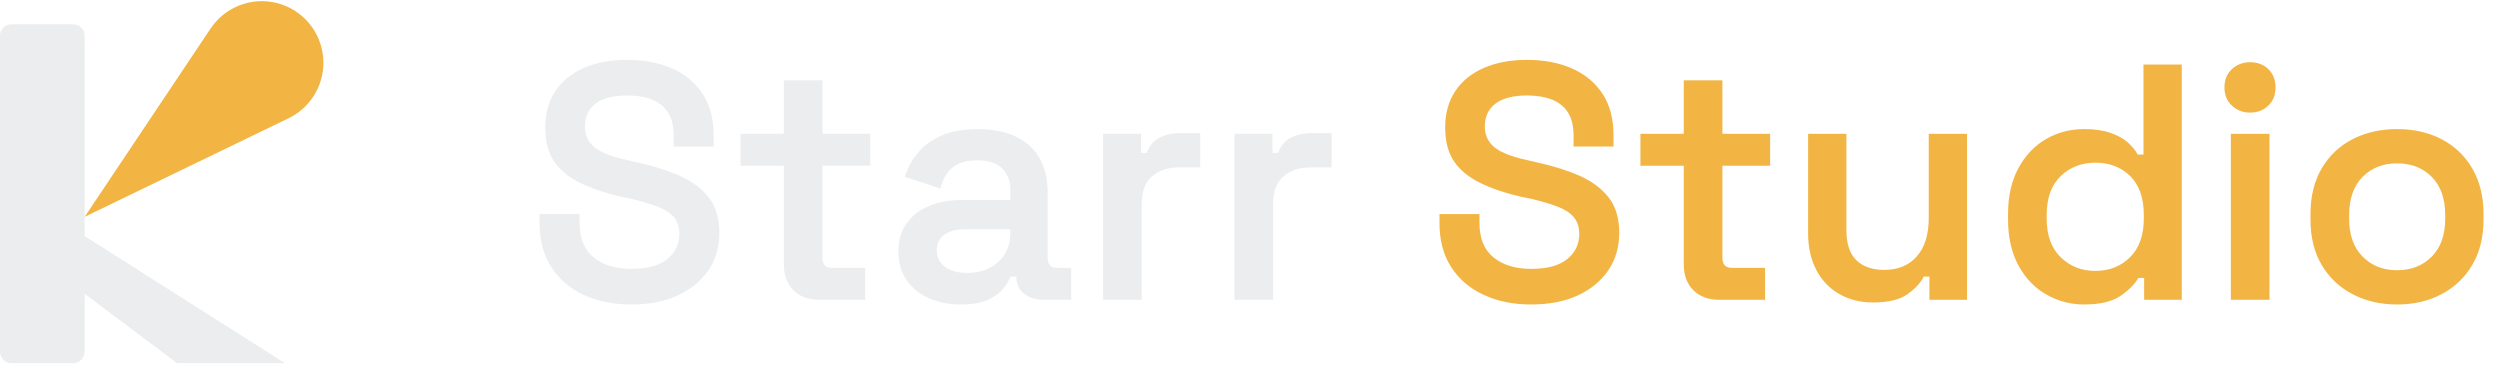
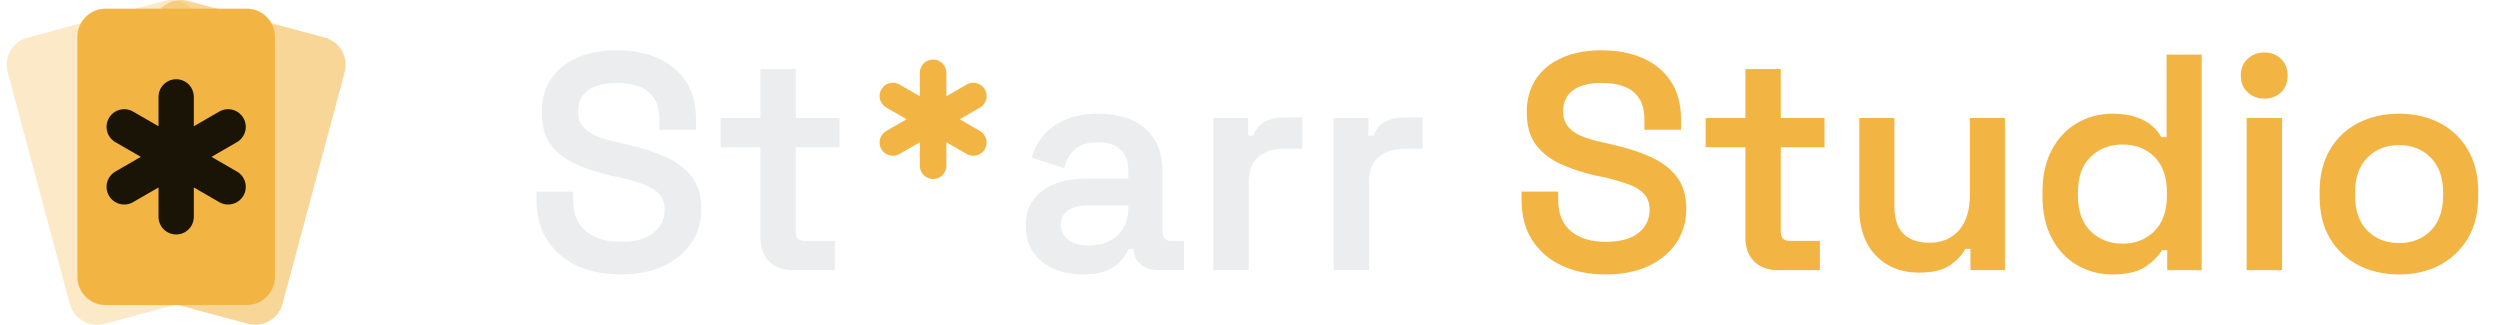
- <svg xmlns="http://www.w3.org/2000/svg" viewBox="8.94 4.81 223.19 32.32" width="446" height="65" role="img" aria-label="Starr Studio">
+ <svg xmlns="http://www.w3.org/2000/svg" viewBox="5.49 6.03 242.27 31.64" width="485" height="63" role="img" aria-label="Starr Studio">
  <g transform="scale(0.6875)">
-     <path fill="#ecedee" d="M14.5 10H22.5A1.5 1.5 0 0 1 24 11.5V37.5L50 54H36L24 45V52.5A1.5 1.5 0 0 1 22.5 54H14.5A1.5 1.5 0 0 1 13 52.5V11.5A1.5 1.5 0 0 1 14.5 10Z" />
-     <path fill="#f2b544" d="M24 35L40.35 10.55A8 8 0 1 1 50.48 22.2Z" />
+     <path fill="#f2b544" opacity="0.3" d="M10.95 14.09L30.27 8.91A4 4 0 0 1 35.17 11.74L43.97 44.58A4 4 0 0 1 41.14 49.48L21.82 54.66A4 4 0 0 1 16.92 51.83L8.12 18.99A4 4 0 0 1 10.95 14.09Z" />
+     <path fill="#f2b544" opacity="0.55" d="M33.73 8.91L53.05 14.09A4 4 0 0 1 55.88 18.99L47.08 51.83A4 4 0 0 1 42.18 54.66L22.86 49.48A4 4 0 0 1 20.03 44.58L28.83 11.74A4 4 0 0 1 33.73 8.91Z" />
+     <path fill="#f2b544" d="M22 10L42 10A4 4 0 0 1 46 14L46 48A4 4 0 0 1 42 52L22 52A4 4 0 0 1 18 48L18 14A4 4 0 0 1 22 10Z" />
+     <path fill="#1a1406" d="M29.5 22.5L29.5 39.5A2.5 2.5 0 0 0 34.5 39.5L34.5 22.5A2.5 2.5 0 0 0 29.5 22.5ZM38.11 24.58L23.39 33.08A2.5 2.5 0 0 0 25.89 37.42L40.61 28.92A2.5 2.5 0 0 0 38.11 24.58ZM40.61 33.08L25.89 24.58A2.5 2.5 0 0 0 23.39 28.92L38.11 37.42A2.5 2.5 0 0 0 40.61 33.08Z" />
  </g>
-   <path fill="#ecedee" d="M65.3 31.89Q62.9 31.89 61.05 31.03Q59.21 30.18 58.16 28.56Q57.11 26.94 57.11 24.6V23.82H60.68V24.6Q60.68 26.67 61.94 27.69Q63.2 28.71 65.3 28.71Q67.43 28.71 68.51 27.84Q69.59 26.97 69.59 25.59Q69.59 24.66 69.08 24.07Q68.57 23.49 67.59 23.13Q66.62 22.77 65.24 22.44L64.34 22.26Q62.27 21.78 60.75 21.04Q59.24 20.31 58.43 19.14Q57.62 17.97 57.62 16.08Q57.62 14.19 58.52 12.84Q59.42 11.49 61.07 10.77Q62.72 10.05 64.94 10.05Q67.16 10.05 68.9 10.8Q70.64 11.55 71.65 13.05Q72.65 14.55 72.65 16.8V17.79H69.08V16.8Q69.08 15.51 68.57 14.73Q68.06 13.95 67.13 13.59Q66.2 13.23 64.94 13.23Q63.08 13.23 62.12 13.95Q61.16 14.67 61.16 15.99Q61.16 16.83 61.59 17.41Q62.03 18 62.89 18.37Q63.74 18.75 65.03 19.02L65.93 19.23Q68.09 19.71 69.71 20.44Q71.33 21.18 72.25 22.38Q73.16 23.58 73.16 25.5Q73.16 27.39 72.19 28.83Q71.21 30.27 69.45 31.08Q67.7 31.89 65.3 31.89ZM82.07 31.47Q80.63 31.47 79.77 30.61Q78.92 29.76 78.92 28.29V19.5H75.05V16.65H78.92V11.88H82.37V16.65H86.63V19.5H82.37V27.72Q82.37 28.62 83.21 28.62H86.18V31.47ZM94.7 31.89Q93.14 31.89 91.88 31.33Q90.62 30.78 89.89 29.73Q89.15 28.68 89.15 27.15Q89.15 25.65 89.89 24.63Q90.62 23.61 91.91 23.08Q93.2 22.56 94.85 22.56H99.14V21.66Q99.14 20.49 98.42 19.75Q97.7 19.02 96.17 19.02Q94.67 19.02 93.91 19.72Q93.14 20.43 92.9 21.54L89.72 20.49Q90.08 19.32 90.88 18.36Q91.67 17.4 92.99 16.81Q94.31 16.23 96.23 16.23Q99.14 16.23 100.81 17.68Q102.47 19.14 102.47 21.9V27.72Q102.47 28.62 103.31 28.62H104.57V31.47H102.14Q101.06 31.47 100.37 30.93Q99.68 30.39 99.68 29.46V29.4H99.17Q98.99 29.82 98.54 30.42Q98.09 31.02 97.18 31.45Q96.26 31.89 94.7 31.89ZM95.27 29.07Q96.98 29.07 98.06 28.09Q99.14 27.12 99.14 25.47V25.17H95.06Q93.95 25.17 93.26 25.65Q92.57 26.13 92.57 27.06Q92.57 27.96 93.29 28.51Q94.01 29.07 95.27 29.07ZM107.42 31.47V16.65H110.81V18.36H111.32Q111.65 17.43 112.43 17.01Q113.21 16.59 114.29 16.59H116.09V19.65H114.23Q112.73 19.65 111.8 20.44Q110.87 21.24 110.87 22.89V31.47ZM119.15 31.47V16.65H122.54V18.36H123.05Q123.38 17.43 124.16 17.01Q124.94 16.59 126.02 16.59H127.82V19.65H125.96Q124.46 19.65 123.53 20.44Q122.6 21.24 122.6 22.89V31.47Z" />
-   <path fill="#f2b544" d="M145.64 31.89Q143.24 31.89 141.4 31.03Q139.55 30.18 138.5 28.56Q137.45 26.94 137.45 24.6V23.82H141.02V24.6Q141.02 26.67 142.28 27.69Q143.54 28.71 145.64 28.71Q147.77 28.71 148.85 27.84Q149.93 26.97 149.93 25.59Q149.93 24.66 149.42 24.07Q148.91 23.49 147.94 23.13Q146.96 22.77 145.58 22.44L144.68 22.26Q142.61 21.78 141.1 21.04Q139.58 20.31 138.77 19.14Q137.96 17.97 137.96 16.08Q137.96 14.19 138.86 12.84Q139.76 11.49 141.41 10.77Q143.06 10.05 145.28 10.05Q147.5 10.05 149.24 10.8Q150.98 11.55 151.99 13.05Q152.99 14.55 152.99 16.8V17.79H149.42V16.8Q149.42 15.51 148.91 14.73Q148.4 13.95 147.47 13.59Q146.54 13.23 145.28 13.23Q143.42 13.23 142.46 13.95Q141.5 14.67 141.5 15.99Q141.5 16.83 141.94 17.41Q142.37 18 143.23 18.37Q144.08 18.75 145.37 19.02L146.27 19.23Q148.43 19.71 150.05 20.44Q151.67 21.18 152.59 22.38Q153.5 23.58 153.5 25.5Q153.5 27.39 152.53 28.83Q151.55 30.27 149.8 31.08Q148.04 31.89 145.64 31.89ZM162.41 31.47Q160.97 31.47 160.11 30.61Q159.26 29.76 159.26 28.29V19.5H155.39V16.65H159.26V11.88H162.71V16.65H166.97V19.5H162.71V27.72Q162.71 28.62 163.55 28.62H166.52V31.47ZM176.15 31.71Q174.44 31.71 173.12 30.94Q171.8 30.18 171.08 28.78Q170.36 27.39 170.36 25.53V16.65H173.78V25.26Q173.78 27.06 174.66 27.93Q175.55 28.8 177.17 28.8Q179 28.8 180.06 27.6Q181.13 26.4 181.13 24.15V16.65H184.55V31.47H181.19V29.4H180.68Q180.29 30.21 179.25 30.96Q178.22 31.71 176.15 31.71ZM194.99 31.89Q193.19 31.89 191.63 31Q190.07 30.12 189.14 28.41Q188.21 26.7 188.21 24.3V23.82Q188.21 21.42 189.14 19.71Q190.07 18 191.62 17.11Q193.16 16.23 194.99 16.23Q196.37 16.23 197.33 16.56Q198.29 16.89 198.88 17.4Q199.46 17.91 199.79 18.51H200.3V10.47H203.72V31.47H200.36V29.52H199.85Q199.31 30.42 198.2 31.15Q197.09 31.89 194.99 31.89ZM196.01 28.89Q197.87 28.89 199.1 27.67Q200.33 26.46 200.33 24.21V23.91Q200.33 21.63 199.12 20.43Q197.9 19.23 196.01 19.23Q194.15 19.23 192.91 20.43Q191.66 21.63 191.66 23.91V24.21Q191.66 26.46 192.91 27.67Q194.15 28.89 196.01 28.89ZM208.1 31.47V16.65H211.55V31.47ZM209.81 14.76Q208.88 14.76 208.2 14.14Q207.53 13.53 207.53 12.51Q207.53 11.49 208.2 10.87Q208.88 10.26 209.81 10.26Q210.8 10.26 211.44 10.87Q212.09 11.49 212.09 12.51Q212.09 13.53 211.44 14.14Q210.8 14.76 209.81 14.76ZM222.95 31.89Q220.73 31.89 218.97 30.97Q217.22 30.06 216.21 28.36Q215.21 26.67 215.21 24.3V23.82Q215.21 21.45 216.21 19.74Q217.22 18.03 218.97 17.13Q220.73 16.23 222.95 16.23Q225.17 16.23 226.91 17.13Q228.65 18.03 229.65 19.74Q230.66 21.45 230.66 23.82V24.3Q230.66 26.67 229.65 28.36Q228.65 30.06 226.91 30.97Q225.17 31.89 222.95 31.89ZM222.95 28.83Q224.84 28.83 226.04 27.61Q227.24 26.4 227.24 24.21V23.91Q227.24 21.72 226.04 20.5Q224.84 19.29 222.95 19.29Q221.06 19.29 219.86 20.5Q218.66 21.72 218.66 23.91V24.21Q218.66 26.4 219.86 27.61Q221.06 28.83 222.95 28.83Z" />
+   <path fill="#ecedee" d="M65.3 32.77Q62.9 32.77 61.05 31.92Q59.21 31.06 58.16 29.44Q57.11 27.82 57.11 25.48V24.7H60.68V25.48Q60.68 27.55 61.94 28.57Q63.2 29.59 65.3 29.59Q67.43 29.59 68.51 28.72Q69.59 27.85 69.59 26.47Q69.59 25.54 69.08 24.96Q68.57 24.37 67.59 24.01Q66.62 23.65 65.24 23.32L64.34 23.14Q62.27 22.66 60.75 21.93Q59.24 21.19 58.43 20.02Q57.62 18.85 57.62 16.96Q57.62 15.07 58.52 13.72Q59.42 12.37 61.07 11.65Q62.72 10.93 64.94 10.93Q67.16 10.93 68.9 11.68Q70.64 12.43 71.65 13.93Q72.65 15.43 72.65 17.68V18.67H69.08V17.68Q69.08 16.39 68.57 15.61Q68.06 14.83 67.13 14.47Q66.2 14.11 64.94 14.11Q63.08 14.11 62.12 14.83Q61.16 15.55 61.16 16.87Q61.16 17.71 61.59 18.3Q62.03 18.88 62.89 19.26Q63.74 19.63 65.03 19.9L65.93 20.11Q68.09 20.59 69.71 21.33Q71.33 22.06 72.25 23.26Q73.16 24.46 73.16 26.38Q73.16 28.27 72.19 29.71Q71.21 31.15 69.45 31.96Q67.7 32.77 65.3 32.77ZM82.07 32.35Q80.63 32.35 79.77 31.5Q78.92 30.64 78.92 29.17V20.38H75.05V17.53H78.92V12.76H82.37V17.53H86.63V20.38H82.37V28.6Q82.37 29.5 83.21 29.5H86.18V32.35ZM110.33 32.77Q108.77 32.77 107.51 32.22Q106.25 31.66 105.51 30.61Q104.78 29.56 104.78 28.03Q104.78 26.53 105.51 25.51Q106.25 24.49 107.54 23.97Q108.83 23.44 110.48 23.44H114.77V22.54Q114.77 21.37 114.05 20.64Q113.33 19.9 111.8 19.9Q110.3 19.9 109.53 20.61Q108.77 21.31 108.53 22.42L105.35 21.37Q105.71 20.2 106.5 19.24Q107.3 18.28 108.62 17.7Q109.94 17.11 111.86 17.11Q114.77 17.11 116.43 18.57Q118.1 20.02 118.1 22.78V28.6Q118.1 29.5 118.94 29.5H120.2V32.35H117.77Q116.69 32.35 116 31.81Q115.31 31.27 115.31 30.34V30.28H114.8Q114.62 30.7 114.17 31.3Q113.72 31.9 112.8 32.34Q111.89 32.77 110.33 32.77ZM110.9 29.95Q112.61 29.95 113.69 28.98Q114.77 28 114.77 26.35V26.05H110.69Q109.58 26.05 108.89 26.53Q108.2 27.01 108.2 27.94Q108.2 28.84 108.92 29.4Q109.64 29.95 110.9 29.95ZM123.05 32.35V17.53H126.44V19.24H126.95Q127.28 18.31 128.06 17.89Q128.84 17.47 129.92 17.47H131.72V20.53H129.86Q128.36 20.53 127.43 21.33Q126.5 22.12 126.5 23.77V32.35ZM134.78 32.35V17.53H138.17V19.24H138.68Q139.01 18.31 139.79 17.89Q140.57 17.47 141.65 17.47H143.45V20.53H141.59Q140.09 20.53 139.16 21.33Q138.23 22.12 138.23 23.77V32.35Z" />
+   <path fill="#f2b544" transform="translate(88.85 10.75) scale(0.2156)" d="M26 11L26 53A6 6 0 0 0 38 53L38 11A6 6 0 0 0 26 11ZM47.19 16.3L10.81 37.3A6 6 0 0 0 16.81 47.7L53.19 26.7A6 6 0 0 0 47.19 16.3ZM53.19 37.3L16.81 16.3A6 6 0 0 0 10.81 26.7L47.19 47.7A6 6 0 0 0 53.19 37.3Z" />
+   <path fill="#f2b544" d="M161.27 32.77Q158.87 32.77 157.02 31.92Q155.18 31.06 154.13 29.44Q153.08 27.82 153.08 25.48V24.7H156.65V25.48Q156.65 27.55 157.91 28.57Q159.17 29.59 161.27 29.59Q163.4 29.59 164.48 28.72Q165.56 27.85 165.56 26.47Q165.56 25.54 165.05 24.96Q164.54 24.37 163.56 24.01Q162.59 23.65 161.21 23.32L160.31 23.14Q158.24 22.66 156.72 21.93Q155.21 21.19 154.4 20.02Q153.59 18.85 153.59 16.96Q153.59 15.07 154.49 13.72Q155.39 12.37 157.04 11.65Q158.69 10.93 160.91 10.93Q163.13 10.93 164.87 11.68Q166.61 12.43 167.61 13.93Q168.62 15.43 168.62 17.68V18.67H165.05V17.68Q165.05 16.39 164.54 15.61Q164.03 14.83 163.1 14.47Q162.17 14.11 160.91 14.11Q159.05 14.11 158.09 14.83Q157.13 15.55 157.13 16.87Q157.13 17.71 157.56 18.3Q158 18.88 158.85 19.26Q159.71 19.63 161 19.9L161.9 20.11Q164.06 20.59 165.68 21.33Q167.3 22.06 168.21 23.26Q169.13 24.46 169.13 26.38Q169.13 28.27 168.15 29.71Q167.18 31.15 165.42 31.96Q163.67 32.77 161.27 32.77ZM178.04 32.35Q176.6 32.35 175.74 31.5Q174.89 30.64 174.89 29.17V20.38H171.02V17.53H174.89V12.76H178.34V17.53H182.6V20.38H178.34V28.6Q178.34 29.5 179.18 29.5H182.15V32.35ZM191.78 32.59Q190.07 32.59 188.75 31.83Q187.43 31.06 186.71 29.67Q185.99 28.27 185.99 26.41V17.53H189.41V26.14Q189.41 27.94 190.29 28.81Q191.18 29.68 192.8 29.68Q194.63 29.68 195.69 28.48Q196.76 27.28 196.76 25.03V17.53H200.18V32.35H196.82V30.28H196.31Q195.92 31.09 194.88 31.84Q193.85 32.59 191.78 32.59ZM210.62 32.77Q208.82 32.77 207.26 31.89Q205.7 31 204.77 29.29Q203.84 27.58 203.84 25.18V24.7Q203.84 22.3 204.77 20.59Q205.7 18.88 207.24 18Q208.79 17.11 210.62 17.11Q212 17.11 212.96 17.44Q213.92 17.77 214.5 18.28Q215.09 18.79 215.42 19.39H215.93V11.35H219.35V32.35H215.99V30.4H215.48Q214.94 31.3 213.83 32.04Q212.72 32.77 210.62 32.77ZM211.64 29.77Q213.5 29.77 214.73 28.56Q215.96 27.34 215.96 25.09V24.79Q215.96 22.51 214.74 21.31Q213.53 20.11 211.64 20.11Q209.78 20.11 208.53 21.31Q207.29 22.51 207.29 24.79V25.09Q207.29 27.34 208.53 28.56Q209.78 29.77 211.64 29.77ZM223.73 32.35V17.53H227.18V32.35ZM225.44 15.64Q224.51 15.64 223.83 15.03Q223.16 14.41 223.16 13.39Q223.16 12.37 223.83 11.76Q224.51 11.14 225.44 11.14Q226.43 11.14 227.07 11.76Q227.72 12.37 227.72 13.39Q227.72 14.41 227.07 15.03Q226.43 15.64 225.44 15.64ZM238.58 32.77Q236.36 32.77 234.6 31.86Q232.85 30.94 231.84 29.25Q230.84 27.55 230.84 25.18V24.7Q230.84 22.33 231.84 20.62Q232.85 18.91 234.6 18.01Q236.36 17.11 238.58 17.11Q240.8 17.11 242.54 18.01Q244.28 18.91 245.28 20.62Q246.29 22.33 246.29 24.7V25.18Q246.29 27.55 245.28 29.25Q244.28 30.94 242.54 31.86Q240.8 32.77 238.58 32.77ZM238.58 29.71Q240.47 29.71 241.67 28.5Q242.87 27.28 242.87 25.09V24.79Q242.87 22.6 241.67 21.39Q240.47 20.17 238.58 20.17Q236.69 20.17 235.49 21.39Q234.29 22.6 234.29 24.79V25.09Q234.29 27.28 235.49 28.5Q236.69 29.71 238.58 29.71Z" />
</svg>
